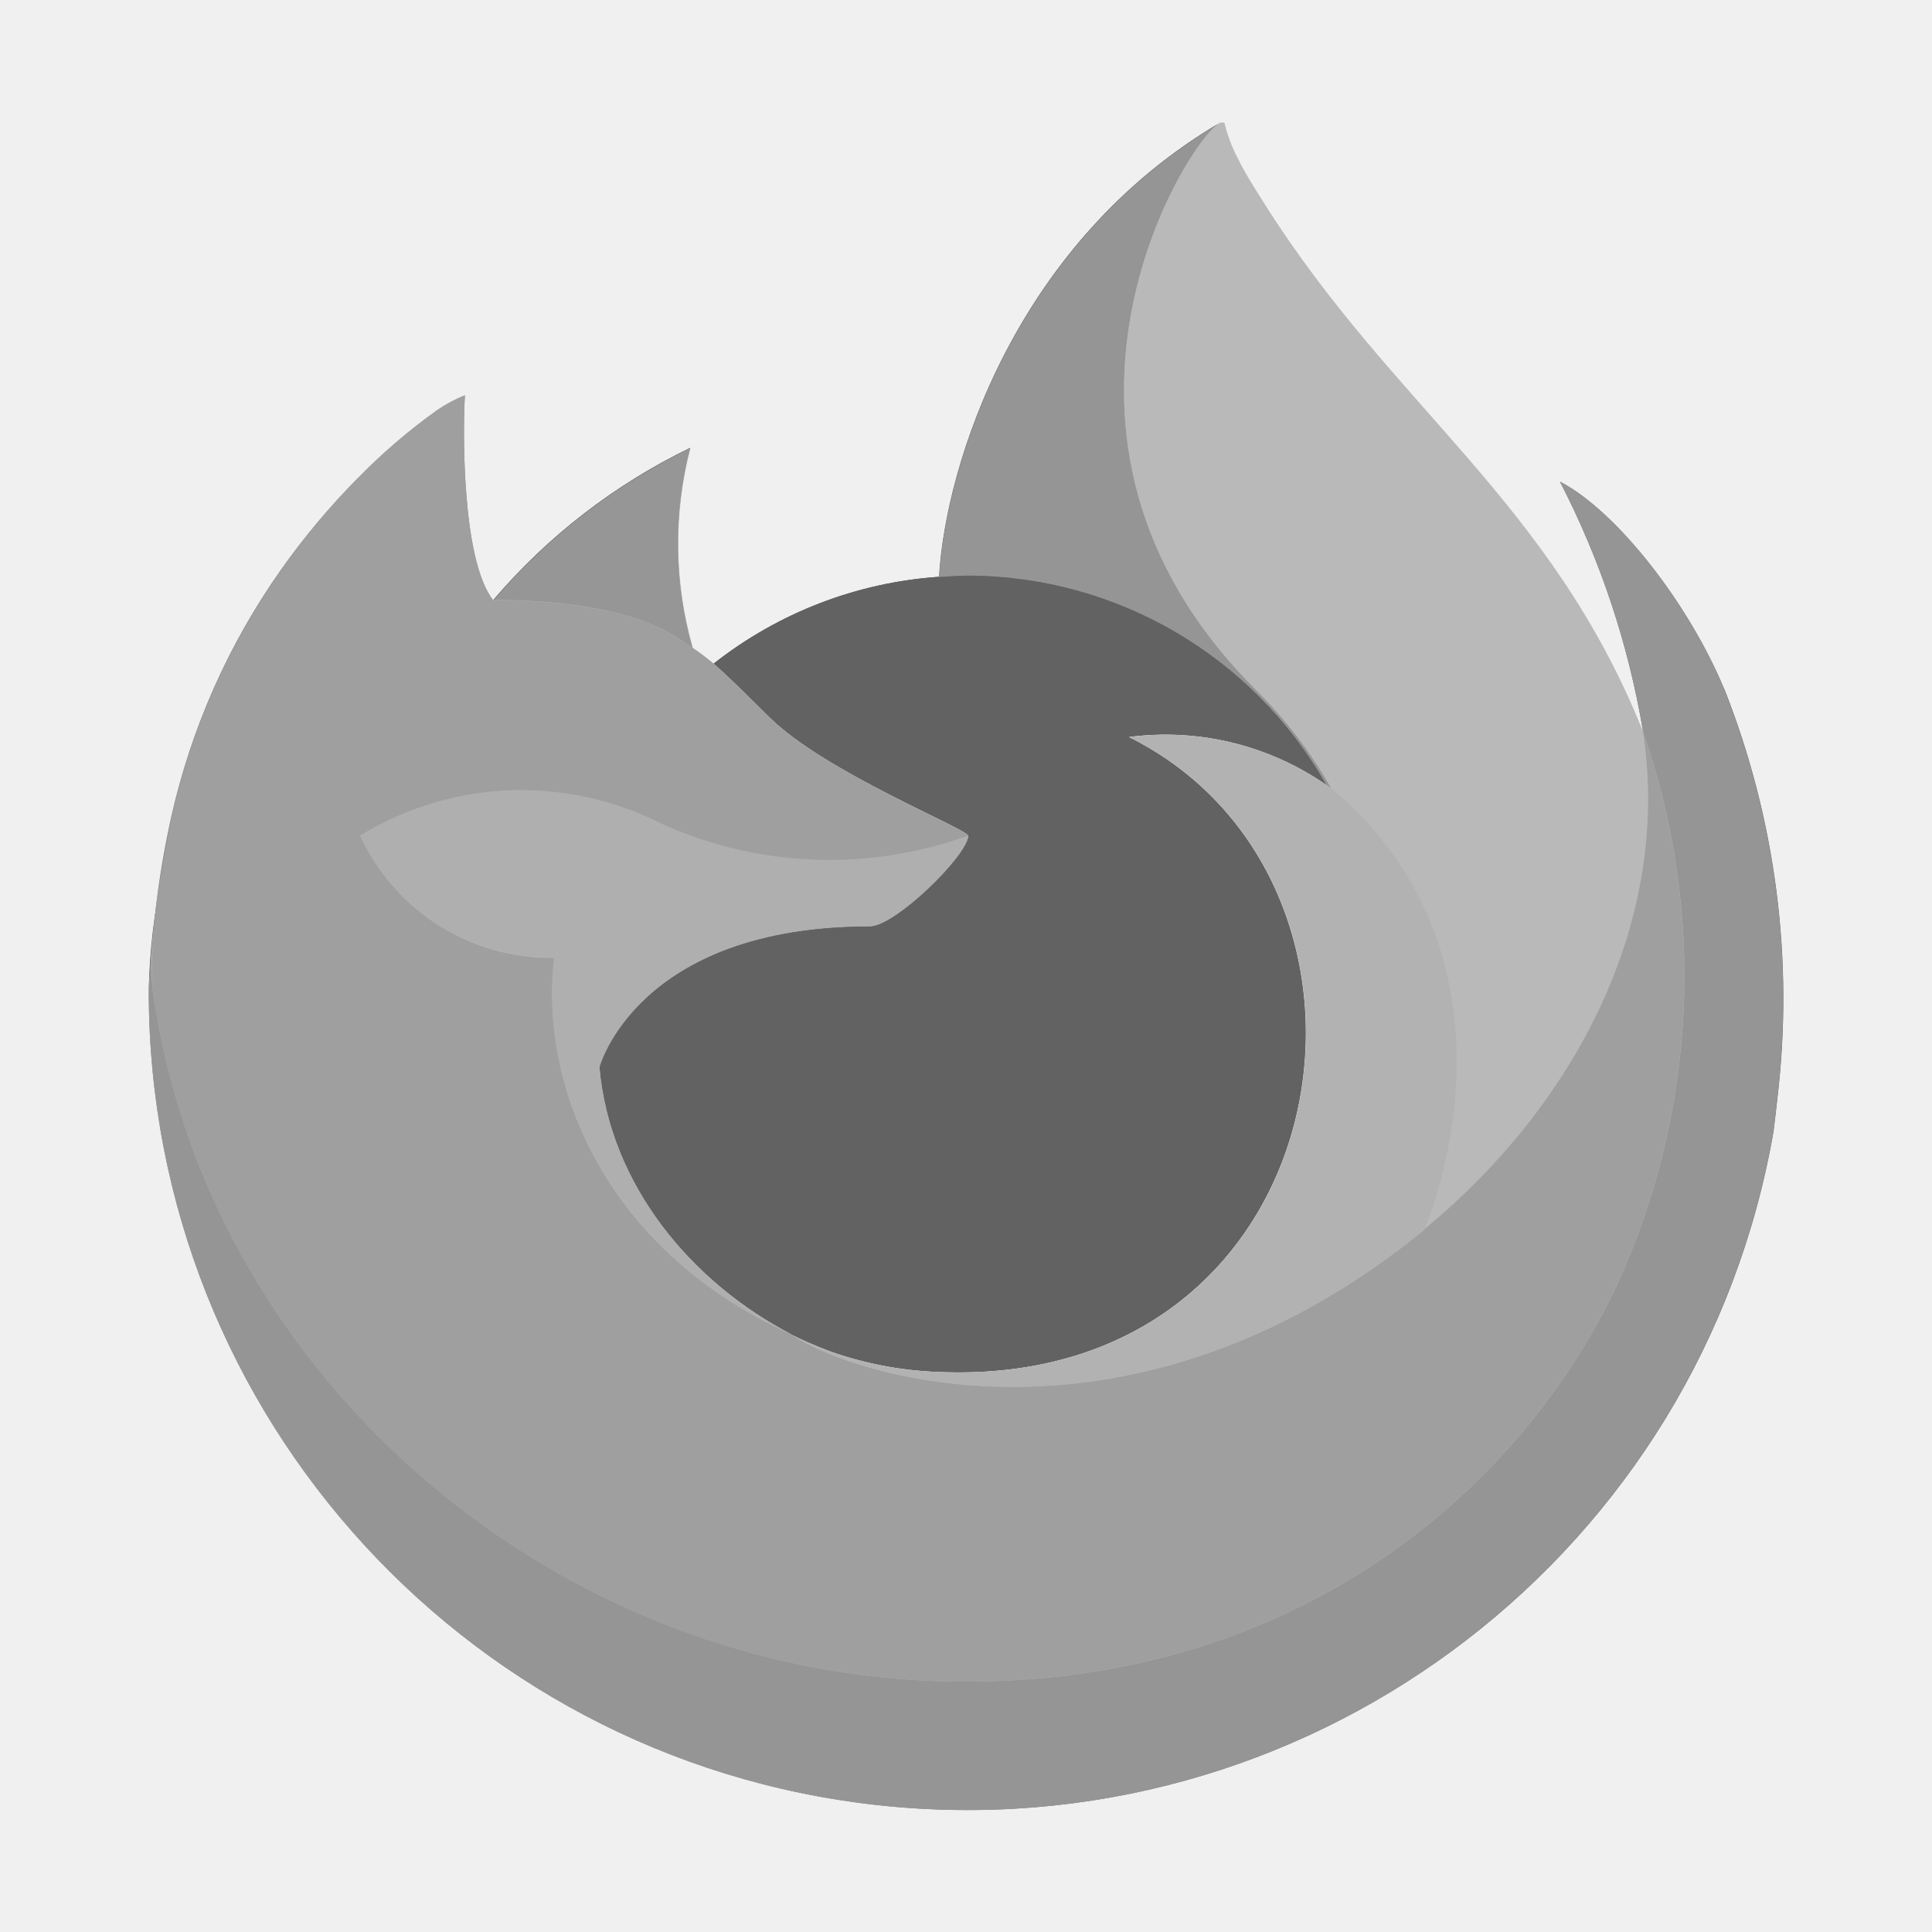
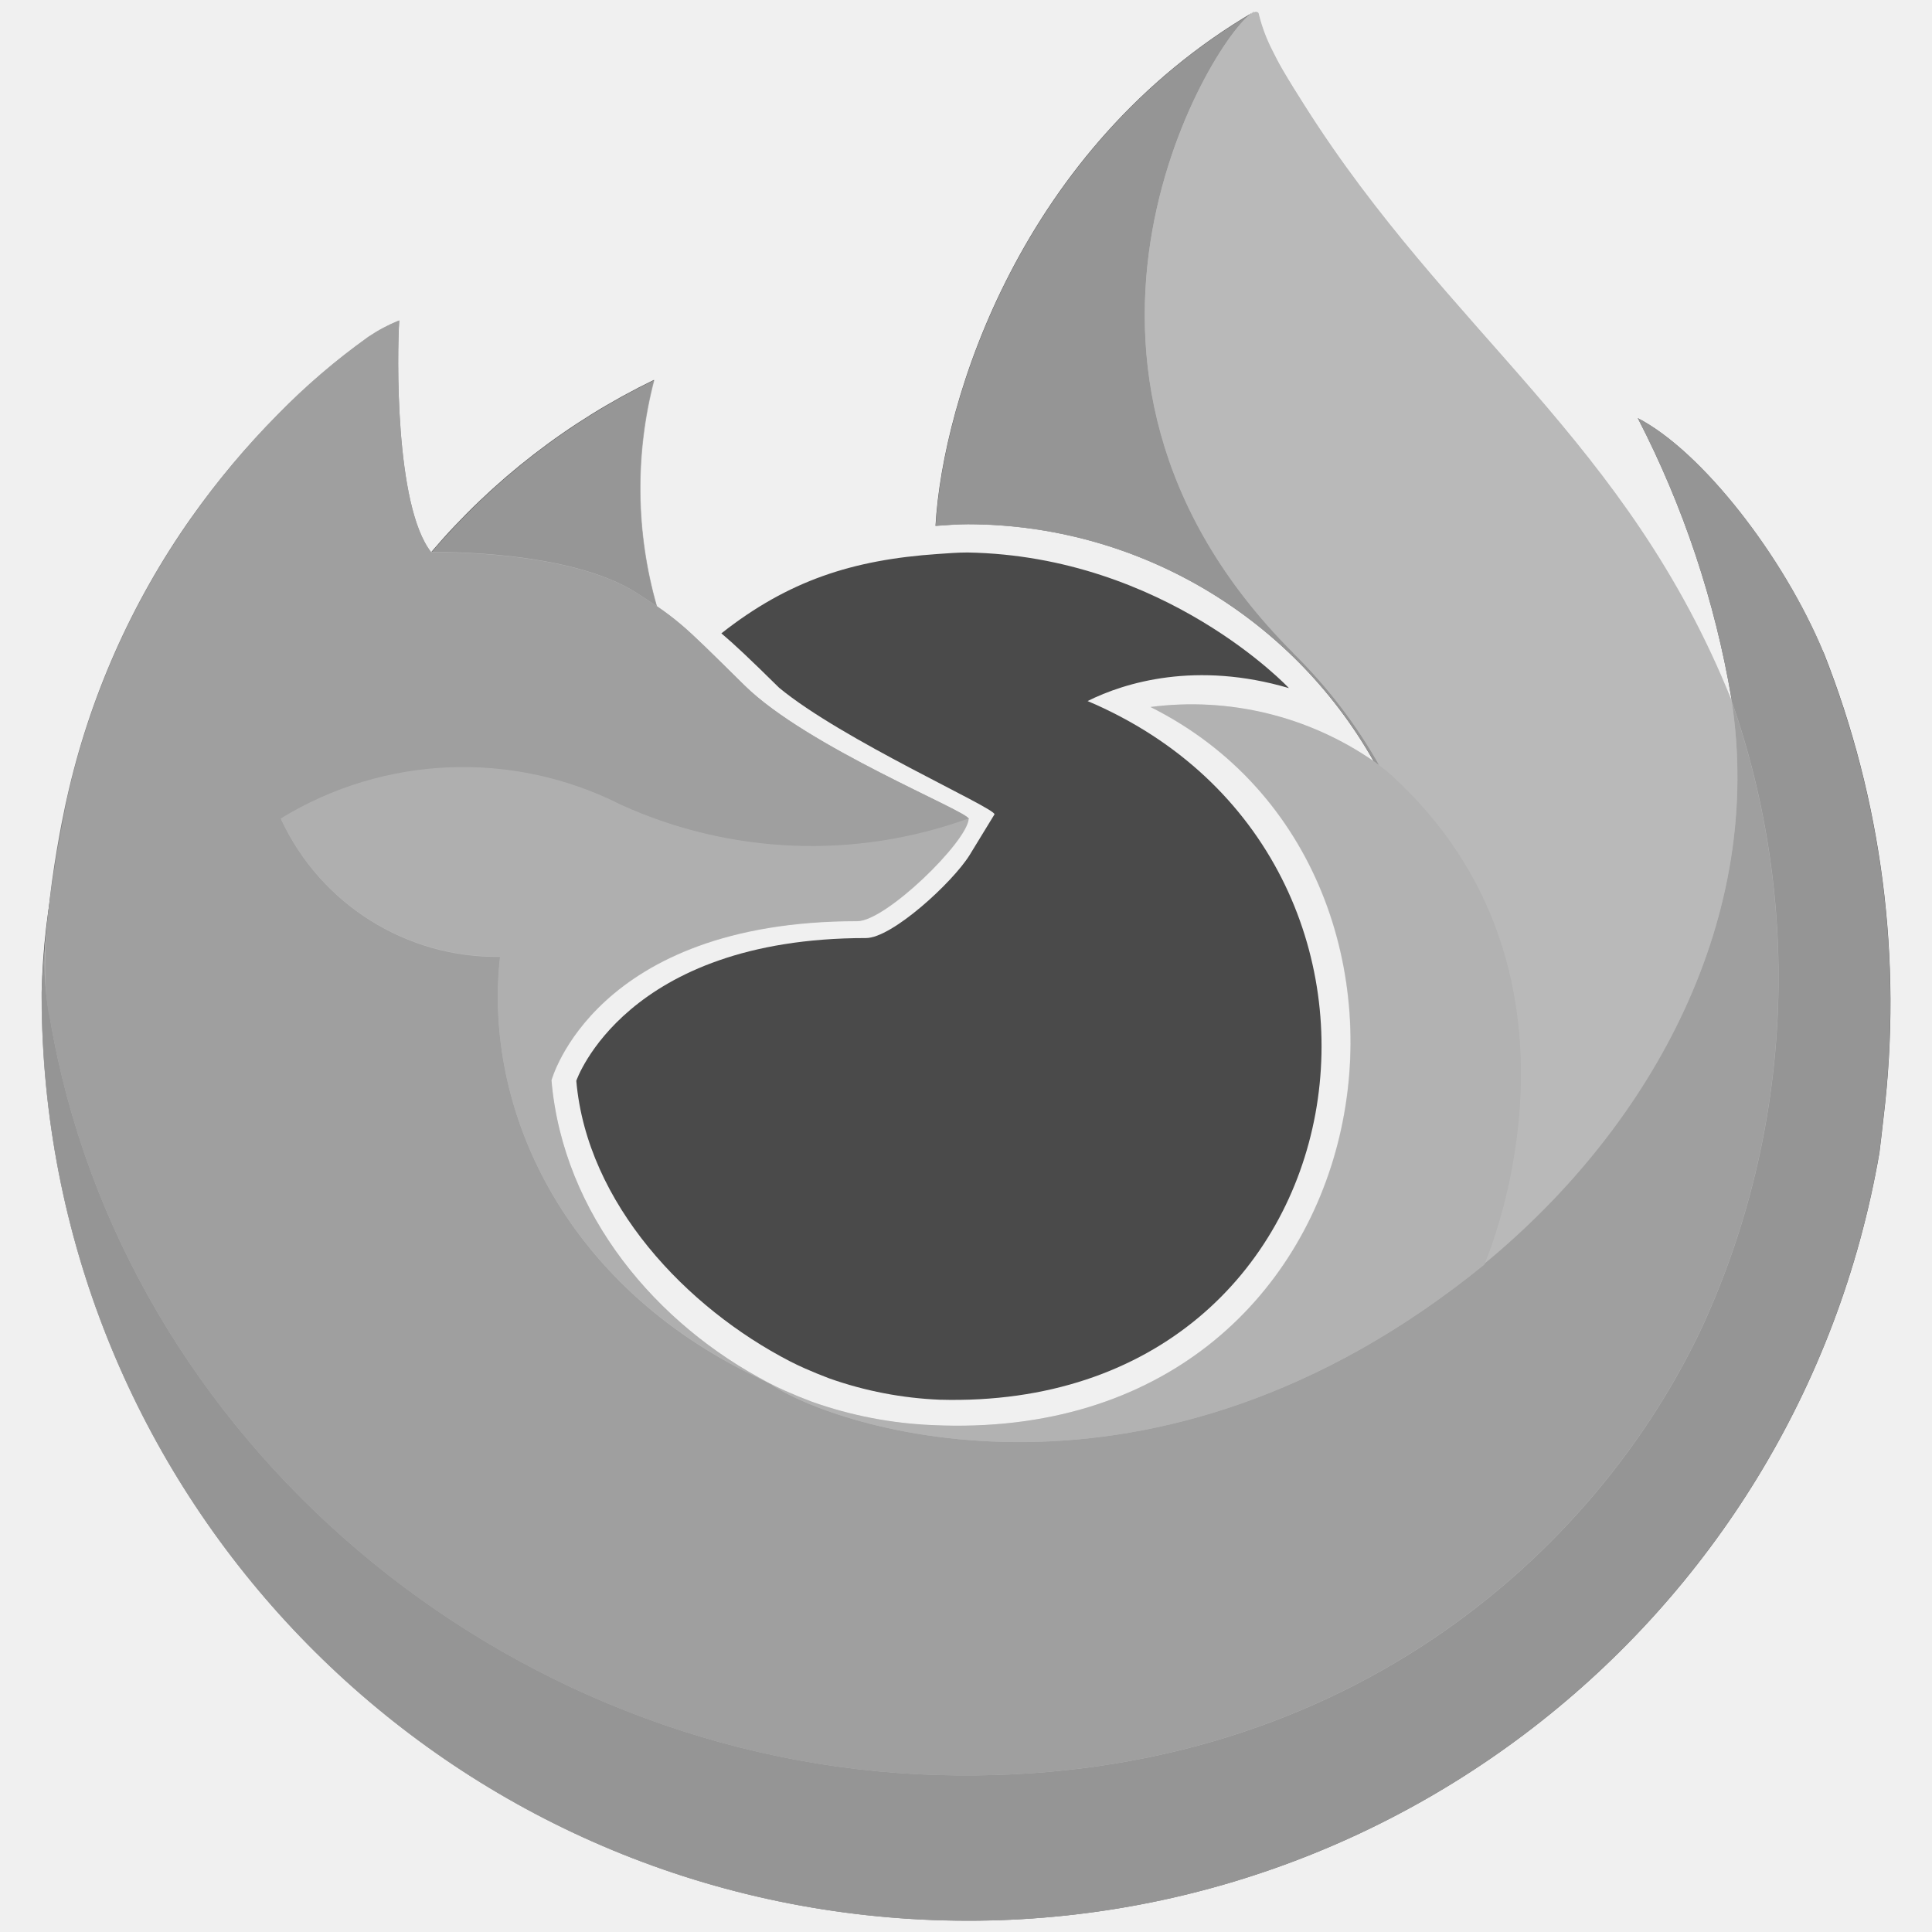
<svg xmlns="http://www.w3.org/2000/svg" xmlns:xlink="http://www.w3.org/1999/xlink" width="180pt" height="180pt" version="1.0" viewBox="0 0 180 180" id="svg1077">
  <defs id="defs1081">
    <linearGradient id="a" x1="6.7" x2="93.29" y1="31.25" y2="31.25" gradientUnits="userSpaceOnUse" gradientTransform="matrix(0.75,0,0,0.75,51.16354,59.40639)" xlink:href="#c">
      <stop offset="0" stop-color="#d93025" id="stop3510" />
      <stop offset="1" stop-color="#ea4335" id="stop3512" />
    </linearGradient>
    <linearGradient id="b" x1="55.41" x2="12.11" y1="96.87" y2="21.87" gradientUnits="userSpaceOnUse" gradientTransform="matrix(0.75,0,0,0.75,51.16354,59.40639)">
      <stop offset="0" stop-color="#1e8e3e" id="stop3500" />
      <stop offset="1" stop-color="#34a853" id="stop3502" />
    </linearGradient>
    <linearGradient id="c" x1="42.7" x2="86" y1="100" y2="25.13" gradientUnits="userSpaceOnUse" gradientTransform="matrix(0.75,0,0,0.75,51.16354,59.40639)">
      <stop offset="0" stop-color="#fcc934" id="stop3505" />
      <stop offset="1" stop-color="#fbbc04" id="stop3507" />
    </linearGradient>
    <linearGradient id="a-5" x1="70.79" x2="6.447" y1="12.39" y2="74.47" gradientTransform="matrix(1.626737,0,0,1.626737,49.13273,39.31613)" gradientUnits="userSpaceOnUse">
      <stop stop-color="#fff44f" offset=".048" id="stop40835" />
      <stop stop-color="#ffe847" offset=".111" id="stop40837" />
      <stop stop-color="#ffc830" offset=".225" id="stop40839" />
      <stop stop-color="#ff980e" offset=".368" id="stop40841" />
      <stop stop-color="#ff8b16" offset=".401" id="stop40843" />
      <stop stop-color="#ff672a" offset=".462" id="stop40845" />
      <stop stop-color="#ff3647" offset=".534" id="stop40847" />
      <stop stop-color="#e31587" offset=".705" id="stop40849" />
    </linearGradient>
    <radialGradient id="b-5" cx="-7907" cy="-8515" r="80.8" gradientTransform="matrix(1.626737,0,0,1.626737,13022.845,13905.625)" gradientUnits="userSpaceOnUse">
      <stop stop-color="#ffbd4f" offset=".129" id="stop40852" />
      <stop stop-color="#ffac31" offset=".186" id="stop40854" />
      <stop stop-color="#ff9d17" offset=".247" id="stop40856" />
      <stop stop-color="#ff980e" offset=".283" id="stop40858" />
      <stop stop-color="#ff563b" offset=".403" id="stop40860" />
      <stop stop-color="#ff3750" offset=".467" id="stop40862" />
      <stop stop-color="#f5156c" offset=".71" id="stop40864" />
      <stop stop-color="#eb0878" offset=".782" id="stop40866" />
      <stop stop-color="#e50080" offset=".86" id="stop40868" />
    </radialGradient>
    <radialGradient id="c-5" cx="-7937" cy="-8482" r="80.8" gradientTransform="matrix(1.626737,0,0,1.626737,13022.845,13905.625)" gradientUnits="userSpaceOnUse">
      <stop stop-color="#960e18" offset=".3" id="stop40871" />
      <stop stop-color="#b11927" stop-opacity=".74" offset=".351" id="stop40873" />
      <stop stop-color="#db293d" stop-opacity=".343" offset=".435" id="stop40875" />
      <stop stop-color="#f5334b" stop-opacity=".094" offset=".497" id="stop40877" />
      <stop stop-color="#ff3750" stop-opacity="0" offset=".53" id="stop40879" />
    </radialGradient>
    <radialGradient id="d" cx="-7927" cy="-8533" r="58.53" gradientTransform="matrix(1.626737,0,0,1.626737,13022.845,13905.625)" gradientUnits="userSpaceOnUse">
      <stop stop-color="#fff44f" offset=".132" id="stop40882" />
      <stop stop-color="#ffdc3e" offset=".252" id="stop40884" />
      <stop stop-color="#ff9d12" offset=".506" id="stop40886" />
      <stop stop-color="#ff980e" offset=".526" id="stop40888" />
    </radialGradient>
    <radialGradient id="e" cx="-7946" cy="-8461" r="38.47" gradientTransform="matrix(1.626737,0,0,1.626737,13022.845,13905.625)" gradientUnits="userSpaceOnUse">
      <stop stop-color="#3a8ee6" offset=".353" id="stop40891" />
      <stop stop-color="#5c79f0" offset=".472" id="stop40893" />
      <stop stop-color="#9059ff" offset=".669" id="stop40895" />
      <stop stop-color="#c139e6" offset="1" id="stop40897" />
    </radialGradient>
    <radialGradient id="f" cx="-7936" cy="-8492" r="20.4" gradientTransform="matrix(1.581188,-0.3822831,0.4473526,1.851226,16465.019,12783.177)" gradientUnits="userSpaceOnUse">
      <stop stop-color="#9059ff" stop-opacity="0" offset=".206" id="stop40900" />
      <stop stop-color="#8c4ff3" stop-opacity=".064" offset=".278" id="stop40902" />
      <stop stop-color="#7716a8" stop-opacity=".45" offset=".747" id="stop40904" />
      <stop stop-color="#6e008b" stop-opacity=".6" offset=".975" id="stop40906" />
    </radialGradient>
    <radialGradient id="g" cx="-7938" cy="-8518" r="27.68" gradientTransform="matrix(1.626737,0,0,1.626737,13022.845,13905.625)" gradientUnits="userSpaceOnUse">
      <stop stop-color="#ffe226" offset="0" id="stop40909" />
      <stop stop-color="#ffdb27" offset=".121" id="stop40911" />
      <stop stop-color="#ffc82a" offset=".295" id="stop40913" />
      <stop stop-color="#ffa930" offset=".502" id="stop40915" />
      <stop stop-color="#ff7e37" offset=".732" id="stop40917" />
      <stop stop-color="#ff7139" offset=".792" id="stop40919" />
    </radialGradient>
    <radialGradient id="h" cx="-7916" cy="-8536" r="118.1" gradientTransform="matrix(1.626737,0,0,1.626737,13022.845,13905.625)" gradientUnits="userSpaceOnUse">
      <stop stop-color="#fff44f" offset=".113" id="stop40922" />
      <stop stop-color="#ff980e" offset=".456" id="stop40924" />
      <stop stop-color="#ff5634" offset=".622" id="stop40926" />
      <stop stop-color="#ff3647" offset=".716" id="stop40928" />
      <stop stop-color="#e31587" offset=".904" id="stop40930" />
    </radialGradient>
    <radialGradient id="i" cx="-7927" cy="-8523" r="86.5" gradientTransform="matrix(0.1708073,1.618603,-1.062259,0.1122448,-7570.013,13817.782)" gradientUnits="userSpaceOnUse">
      <stop stop-color="#fff44f" offset="0" id="stop40933" />
      <stop stop-color="#ffe847" offset=".06" id="stop40935" />
      <stop stop-color="#ffc830" offset=".168" id="stop40937" />
      <stop stop-color="#ff980e" offset=".304" id="stop40939" />
      <stop stop-color="#ff8b16" offset=".356" id="stop40941" />
      <stop stop-color="#ff672a" offset=".455" id="stop40943" />
      <stop stop-color="#ff3647" offset=".57" id="stop40945" />
      <stop stop-color="#e31587" offset=".737" id="stop40947" />
    </radialGradient>
    <radialGradient id="j" cx="-7938" cy="-8508" r="73.72" gradientTransform="matrix(1.626737,0,0,1.626737,13022.845,13905.625)" gradientUnits="userSpaceOnUse">
      <stop stop-color="#fff44f" offset=".137" id="stop40950" />
      <stop stop-color="#ff980e" offset=".48" id="stop40952" />
      <stop stop-color="#ff5634" offset=".592" id="stop40954" />
      <stop stop-color="#ff3647" offset=".655" id="stop40956" />
      <stop stop-color="#e31587" offset=".904" id="stop40958" />
    </radialGradient>
    <radialGradient id="k" cx="-7919" cy="-8504" r="80.69" gradientTransform="matrix(1.626737,0,0,1.626737,13022.845,13905.625)" gradientUnits="userSpaceOnUse">
      <stop stop-color="#fff44f" offset=".094" id="stop40961" />
      <stop stop-color="#ffe141" offset=".231" id="stop40963" />
      <stop stop-color="#ffaf1e" offset=".509" id="stop40965" />
      <stop stop-color="#ff980e" offset=".626" id="stop40967" />
    </radialGradient>
    <linearGradient id="l" x1="70.01" x2="15.27" y1="12.06" y2="66.81" gradientTransform="matrix(1.626737,0,0,1.626737,49.13273,39.31613)" gradientUnits="userSpaceOnUse">
      <stop stop-color="#fff44f" stop-opacity=".8" offset=".167" id="stop40970" />
      <stop stop-color="#fff44f" stop-opacity=".634" offset=".266" id="stop40972" />
      <stop stop-color="#fff44f" stop-opacity=".217" offset=".489" id="stop40974" />
      <stop stop-color="#fff44f" stop-opacity="0" offset=".6" id="stop40976" />
    </linearGradient>
  </defs>
  <g id="g3776" transform="matrix(1.593889,0,0,1.593889,-51.31386,-64.45933)" style="mix-blend-mode:normal" />
  <g id="g42014" transform="translate(-24.22656,-14.32987)">
-     <path d="M 172.635,82.968 C 169.895,76.377 164.338,69.26 159.987,67.01 a 65.509,65.509 0 0 1 6.385,19.13 l 0.011,0.106 C 159.254,68.482 147.171,61.308 137.296,45.708 c -0.499,-0.789 -0.999,-1.58 -1.485,-2.414 -0.278,-0.477 -0.501,-0.906 -0.695,-1.301 a 11.473,11.473 0 0 1 -0.94,-2.497 0.163,0.163 0 0 0 -0.143,-0.163 0.224,0.224 0 0 0 -0.119,0 c -0.009,0 -0.022,0.015 -0.031,0.018 -0.011,0.003 -0.031,0.018 -0.046,0.024 l 0.024,-0.042 c -15.836,9.272 -21.213,26.434 -21.701,35.024 A 31.542,31.542 0 0 0 94.804,81.044 18.854,18.854 0 0 0 93.178,79.811 29.232,29.232 0 0 1 93,64.401 46.687,46.687 0 0 0 77.825,76.129 h -0.029 C 75.297,72.962 75.472,62.519 75.615,60.337 a 11.27,11.27 0 0 0 -2.105,1.118 45.907,45.907 0 0 0 -6.162,5.279 55.049,55.049 0 0 0 -5.894,7.071 v 0.01 -0.011 a 53.243,53.243 0 0 0 -8.459,19.098 l -0.085,0.416 c -0.119,0.555 -0.547,3.333 -0.62,3.937 0,0.047 -0.01,0.091 -0.015,0.138 a 60.092,60.092 0 0 0 -1.023,8.692 v 0.325 a 63.052,63.052 0 0 0 125.177,10.662 c 0.106,-0.813 0.192,-1.619 0.286,-2.44 A 64.842,64.842 0 0 0 172.628,82.958 Z M 99.968,132.323 c 0.294,0.141 0.571,0.294 0.874,0.429 l 0.044,0.028 q -0.459,-0.22 -0.917,-0.457 z M 114.41,94.29 m 51.974,-8.026 v -0.06 l 0.011,0.067 z" style="display:none;fill:#a7a7a7;stroke-width:1.627;fill-opacity:0.8" id="path40981" />
-     <path d="M 172.635,82.968 C 169.895,76.377 164.338,69.26 159.987,67.01 a 65.509,65.509 0 0 1 6.385,19.13 v 0.06 l 0.011,0.067 a 57.098,57.098 0 0 1 -1.962,42.555 c -7.226,15.504 -24.71,31.396 -52.088,30.615 -29.574,-0.838 -55.634,-22.791 -60.498,-51.535 -0.887,-4.534 0,-6.832 0.446,-10.517 a 46.98,46.98 0 0 0 -1.013,8.7 v 0.325 A 63.052,63.052 0 0 0 176.444,117.073 c 0.106,-0.813 0.192,-1.619 0.286,-2.44 a 64.842,64.842 0 0 0 -4.09,-31.673 z" style="display:none;fill:#a7a7a7;stroke-width:1.627;fill-opacity:0.8" id="path40983" />
-     <path d="M 184.856,78.498 C 181.543,70.528 174.823,61.921 169.561,59.201 a 79.216,79.216 0 0 1 7.721,23.133 v 0.073 l 0.013,0.081 a 69.046,69.046 0 0 1 -2.372,51.46 c -8.738,18.749 -29.88,37.965 -62.987,37.021 -35.762,-1.013 -67.275,-27.559 -73.157,-62.318 -1.072,-5.482 0,-8.262 0.539,-12.717 a 56.81,56.81 0 0 0 -1.226,10.52 v 0.393 A 76.245,76.245 0 0 0 189.462,119.739 c 0.128,-0.984 0.232,-1.957 0.346,-2.951 A 78.409,78.409 0 0 0 184.863,78.489 Z" style="display:inline;fill:#4a4a4a;fill-opacity:1;stroke-width:1.967" id="path40985" />
-     <path d="m 147.795,87.449 c 0.165,0.116 0.319,0.232 0.474,0.348 a 41.506,41.506 0 0 0 -7.082,-9.236 C 117.484,54.858 134.977,27.18 137.926,25.764 l 0.03,-0.043 c -19.15,11.213 -25.651,31.966 -26.241,42.352 0.889,-0.061 1.77,-0.136 2.679,-0.136 a 38.477,38.477 0 0 1 33.402,19.508 z" style="fill:#4a4a4a;fill-opacity:1;stroke-width:1.967" id="path40987" />
-     <path d="m 114.433,92.19 c -0.126,1.896 -6.826,8.437 -9.169,8.437 -21.678,0 -25.199,13.115 -25.199,13.115 0.96,11.043 8.655,20.143 17.958,24.943 0.425,0.22 0.856,0.419 1.286,0.614 q 1.119,0.496 2.239,0.917 a 33.913,33.913 0 0 0 9.92,1.914 c 38.005,1.782 45.362,-45.44 17.938,-59.151 a 26.32,26.32 0 0 1 18.383,4.463 38.477,38.477 0 0 0 -33.402,-19.508 c -0.905,0 -1.79,0.075 -2.679,0.136 a 38.142,38.142 0 0 0 -20.989,8.087 c 1.163,0.984 2.475,2.298 5.238,5.022 5.174,5.097 18.442,10.377 18.471,10.996 z" style="fill:#4a4a4a;fill-opacity:1;stroke-width:1.967" id="path40989" />
-     <path d="m 114.433,92.19 c -0.126,1.896 -6.826,8.437 -9.169,8.437 -21.678,0 -25.199,13.115 -25.199,13.115 0.96,11.043 8.655,20.143 17.958,24.943 0.425,0.22 0.856,0.419 1.286,0.614 q 1.119,0.496 2.239,0.917 a 33.913,33.913 0 0 0 9.92,1.914 c 38.005,1.782 45.362,-45.44 17.938,-59.151 a 26.32,26.32 0 0 1 18.383,4.463 38.477,38.477 0 0 0 -33.402,-19.508 c -0.905,0 -1.79,0.075 -2.679,0.136 a 38.142,38.142 0 0 0 -20.989,8.087 c 1.163,0.984 2.475,2.298 5.238,5.022 5.174,5.097 18.442,10.377 18.471,10.996 z" style="fill:#626262;fill-opacity:1;stroke-width:1.967" id="path40991" />
-     <path d="m 87.169,73.64 c 0.618,0.393 1.127,0.736 1.574,1.045 A 35.349,35.349 0 0 1 88.528,56.05 56.456,56.456 0 0 0 70.177,70.233 c 0.372,-0.01 11.431,-0.209 16.992,3.407 z" style="fill:#4f4f4f;fill-opacity:1;stroke-width:1.967" id="path40993" />
-     <path d="m 38.766,108.654 c 5.884,34.759 37.395,61.315 73.157,62.318 33.107,0.936 54.253,-18.282 62.987,-37.021 a 69.046,69.046 0 0 0 2.372,-51.46 v -0.073 c 0,-0.057 -0.013,-0.09 0,-0.073 l 0.013,0.128 c 2.705,17.659 -6.277,34.759 -20.32,46.345 l -0.043,0.098 c -27.363,22.287 -53.545,13.443 -58.836,9.836 q -0.555,-0.266 -1.109,-0.553 C 81.034,130.576 74.443,116.051 75.859,103.579 A 19.579,19.579 0 0 1 57.799,92.219 28.759,28.759 0 0 1 85.83,91.094 37.965,37.965 0 0 0 114.452,92.219 C 114.422,91.599 101.154,86.318 95.981,81.223 93.217,78.498 91.905,77.186 90.742,76.201 a 22.799,22.799 0 0 0 -1.967,-1.491 c -0.452,-0.309 -0.962,-0.643 -1.574,-1.045 -5.561,-3.616 -16.62,-3.417 -16.986,-3.407 h -0.035 C 67.158,66.428 67.371,53.799 67.544,51.161 a 13.628,13.628 0 0 0 -2.545,1.351 55.512,55.512 0 0 0 -7.451,6.383 66.567,66.567 0 0 0 -7.156,8.531 v 0.012 -0.014 A 64.384,64.384 0 0 0 40.162,90.52 C 40.124,90.675 37.416,102.517 38.751,108.658 Z" style="fill:#7c7c7c;fill-opacity:1;stroke-width:1.967" id="path40995" />
-     <path d="m 141.186,78.557 a 41.506,41.506 0 0 1 7.082,9.245 c 0.419,0.317 0.81,0.631 1.143,0.936 17.285,15.934 8.228,38.457 7.554,40.05 14.041,-11.569 23.015,-28.681 20.32,-46.345 -8.624,-21.501 -23.251,-30.176 -35.172,-49.04 -0.604,-0.954 -1.208,-1.91 -1.796,-2.919 -0.336,-0.576 -0.606,-1.096 -0.84,-1.574 a 13.874,13.874 0 0 1 -1.137,-3.02 0.197,0.197 0 0 0 -0.173,-0.197 0.271,0.271 0 0 0 -0.143,0 c -0.011,0 -0.026,0.018 -0.037,0.022 -0.011,0.004 -0.037,0.022 -0.055,0.03 -2.949,1.399 -20.438,29.094 3.265,52.778 z" style="fill:#ffffff;fill-opacity:1;stroke-width:1.967" id="path40997" />
-     <path d="m 149.408,88.747 c -0.332,-0.305 -0.724,-0.62 -1.143,-0.936 -0.155,-0.116 -0.309,-0.232 -0.474,-0.348 a 26.32,26.32 0 0 0 -18.383,-4.463 c 27.422,13.711 20.065,60.922 -17.938,59.151 a 33.913,33.913 0 0 1 -9.92,-1.914 q -1.119,-0.419 -2.239,-0.917 c -0.431,-0.197 -0.862,-0.393 -1.286,-0.614 l 0.053,0.033 c 5.299,3.618 31.474,12.456 58.836,-9.836 l 0.043,-0.098 c 0.683,-1.593 9.739,-24.117 -7.554,-40.05 z" style="fill:#dadada;fill-opacity:1;stroke-width:1.967" id="path40999" />
-     <path d="m 80.067,113.729 c 0,0 3.519,-13.115 25.199,-13.115 2.343,0 9.049,-6.541 9.169,-8.437 A 37.965,37.965 0 0 1 85.813,91.053 28.759,28.759 0 0 0 57.782,92.178 19.579,19.579 0 0 0 75.842,103.538 c -1.412,12.466 5.177,26.989 21.127,34.621 0.356,0.171 0.69,0.356 1.056,0.519 -9.31,-4.81 -16.998,-13.906 -17.958,-24.943 z" style="fill:#cdcdcd;fill-opacity:1;stroke-width:1.967" id="path41001" />
-     <path d="m 184.856,78.498 c -3.313,-7.971 -10.032,-16.577 -15.294,-19.297 3.752,7.266 6.357,15.07 7.721,23.133 l 0.013,0.128 C 168.675,60.981 154.064,52.306 142.123,33.442 c -0.604,-0.954 -1.208,-1.91 -1.796,-2.919 -0.336,-0.576 -0.606,-1.096 -0.84,-1.574 -0.495,-0.959 -0.877,-1.972 -1.137,-3.02 7.2e-4,-0.1 -0.074,-0.185 -0.173,-0.197 -0.047,-0.013 -0.097,-0.013 -0.144,0 -0.011,0 -0.026,0.018 -0.037,0.022 -0.013,0.004 -0.037,0.022 -0.055,0.03 l 0.029,-0.051 c -19.15,11.213 -25.651,31.966 -26.241,42.352 0.889,-0.061 1.77,-0.136 2.679,-0.136 13.831,0.027 26.583,7.475 33.402,19.508 -5.363,-3.714 -11.914,-5.305 -18.383,-4.463 27.422,13.711 20.065,60.922 -17.938,59.151 -3.384,-0.139 -6.728,-0.784 -9.92,-1.914 -0.746,-0.279 -1.492,-0.585 -2.239,-0.917 -0.431,-0.197 -0.862,-0.393 -1.286,-0.614 l 0.053,0.033 c -0.37,-0.177 -0.74,-0.361 -1.109,-0.553 0.356,0.171 0.69,0.356 1.056,0.519 -9.31,-4.812 -16.998,-13.908 -17.958,-24.943 0,0 3.519,-13.115 25.199,-13.115 2.343,0 9.049,-6.541 9.169,-8.437 C 114.424,91.586 101.156,86.304 95.982,81.209 93.219,78.485 91.907,77.172 90.744,76.187 90.116,75.655 89.459,75.157 88.777,74.696 87.04,68.615 86.966,62.18 88.562,56.061 81.53,59.468 75.281,64.298 70.211,70.244 h -0.035 C 67.154,66.414 67.367,53.785 67.54,51.148 c -0.894,0.359 -1.747,0.812 -2.545,1.351 -2.667,1.904 -5.161,4.04 -7.451,6.383 -2.61,2.646 -4.994,5.507 -7.127,8.551 v 0.012 -0.014 C 45.515,74.378 42.038,82.227 40.187,90.525 l -0.102,0.504 c -0.144,0.671 -0.787,4.078 -0.879,4.81 v 0 c -0.588,3.517 -0.964,7.066 -1.125,10.628 v 0.393 c 0.07,39.549 30.368,72.479 69.775,75.836 39.407,3.356 74.838,-23.976 81.595,-62.943 0.128,-0.984 0.232,-1.957 0.346,-2.951 1.57,-12.979 -0.13,-26.145 -4.945,-38.3 z m -7.564,3.917 0.013,0.081 z" style="fill:#a7a7a7;fill-opacity:0.8;stroke-width:1.967" id="path41003" />
+     <g id="g11890" transform="matrix(1.131087,0,0,1.131087,-14.97382,-13.6763)" style="display:inline">
+       <path d="M 184.856,78.498 C 181.543,70.528 174.823,61.921 169.561,59.201 a 79.216,79.216 0 0 1 7.721,23.133 v 0.073 l 0.013,0.081 a 69.046,69.046 0 0 1 -2.372,51.46 c -8.738,18.749 -29.88,37.965 -62.987,37.021 -35.762,-1.013 -67.275,-27.559 -73.157,-62.318 -1.072,-5.482 0,-8.262 0.539,-12.717 a 56.81,56.81 0 0 0 -1.226,10.52 v 0.393 A 76.245,76.245 0 0 0 189.462,119.739 c 0.128,-0.984 0.232,-1.957 0.346,-2.951 A 78.409,78.409 0 0 0 184.863,78.489 Z" style="display:inline;fill:#4a4a4a;fill-opacity:1;stroke-width:1.967" id="path40985" />
+       <path d="m 147.795,87.449 c 0.165,0.116 0.319,0.232 0.474,0.348 a 41.506,41.506 0 0 0 -7.082,-9.236 C 117.484,54.858 134.977,27.18 137.926,25.764 l 0.03,-0.043 c -19.15,11.213 -25.651,31.966 -26.241,42.352 0.889,-0.061 1.77,-0.136 2.679,-0.136 a 38.477,38.477 0 0 1 33.402,19.508 z" style="display:inline;fill:#4a4a4a;fill-opacity:1;stroke-width:1.967" id="path40987" />
+       <path d="m 114.519,95.2 c -1.404,2.253 -6.383,6.828 -8.53,6.828 -19.862,0 -23.862,11.759 -23.862,11.759 0.88,10.119 9.091,18.714 17.614,23.112 0.389,0.202 0.784,0.384 1.179,0.562 0.684,0.303 1.367,0.583 2.051,0.84 2.925,1.035 5.989,1.626 9.089,1.754 35.853,0.988 42.617,-44.636 12.182,-57.549 3.091,-1.545 8.965,-3.31 16.585,-1.066 0,0 -10.198,-10.889 -26.48,-11.171 -0.829,0 -1.64,0.069 -2.455,0.124 -7.01,0.481 -12.295,2.19 -17.815,6.537 1.065,0.901 2.223,1.984 4.756,4.48 5.196,4.305 17.716,9.857 17.743,10.424 z" style="display:inline;fill:#4a4a4a;fill-opacity:1;stroke-width:1.802" id="path40989" />
+       <path d="m 87.169,73.64 c 0.618,0.393 1.127,0.736 1.574,1.045 A 35.349,35.349 0 0 1 88.528,56.05 56.456,56.456 0 0 0 70.177,70.233 c 0.372,-0.01 11.431,-0.209 16.992,3.407 z" style="display:inline;fill:#4f4f4f;fill-opacity:1;stroke-width:1.967" id="path40993" />
+       <path d="m 38.766,108.654 c 5.884,34.759 37.395,61.315 73.157,62.318 33.107,0.936 54.253,-18.282 62.987,-37.021 a 69.046,69.046 0 0 0 2.372,-51.46 v -0.073 c 0,-0.057 -0.013,-0.09 0,-0.073 l 0.013,0.128 c 2.705,17.659 -6.277,34.759 -20.32,46.345 l -0.043,0.098 c -27.363,22.287 -53.545,13.443 -58.836,9.836 q -0.555,-0.266 -1.109,-0.553 C 81.034,130.576 74.443,116.051 75.859,103.579 A 19.579,19.579 0 0 1 57.799,92.219 28.759,28.759 0 0 1 85.83,91.094 37.965,37.965 0 0 0 114.452,92.219 C 114.422,91.599 101.154,86.318 95.981,81.223 93.217,78.498 91.905,77.186 90.742,76.201 a 22.799,22.799 0 0 0 -1.967,-1.491 c -0.452,-0.309 -0.962,-0.643 -1.574,-1.045 -5.561,-3.616 -16.62,-3.417 -16.986,-3.407 h -0.035 C 67.158,66.428 67.371,53.799 67.544,51.161 a 13.628,13.628 0 0 0 -2.545,1.351 55.512,55.512 0 0 0 -7.451,6.383 66.567,66.567 0 0 0 -7.156,8.531 v 0.012 -0.014 A 64.384,64.384 0 0 0 40.162,90.52 C 40.124,90.675 37.416,102.517 38.751,108.658 Z" style="display:inline;fill:#7c7c7c;fill-opacity:1;stroke-width:1.967" id="path40995" />
+       <path d="m 141.186,78.557 a 41.506,41.506 0 0 1 7.082,9.245 c 0.419,0.317 0.81,0.631 1.143,0.936 17.285,15.934 8.228,38.457 7.554,40.05 14.041,-11.569 23.015,-28.681 20.32,-46.345 -8.624,-21.501 -23.251,-30.176 -35.172,-49.04 -0.604,-0.954 -1.208,-1.91 -1.796,-2.919 -0.336,-0.576 -0.606,-1.096 -0.84,-1.574 a 13.874,13.874 0 0 1 -1.137,-3.02 0.197,0.197 0 0 0 -0.173,-0.197 0.271,0.271 0 0 0 -0.143,0 c -0.011,0 -0.026,0.018 -0.037,0.022 -0.011,0.004 -0.037,0.022 -0.055,0.03 -2.949,1.399 -20.438,29.094 3.265,52.778 z" style="display:inline;fill:#ffffff;fill-opacity:1;stroke-width:1.967" id="path40997" />
+       <path d="m 149.408,88.747 c -0.332,-0.305 -0.724,-0.62 -1.143,-0.936 -0.155,-0.116 -0.309,-0.232 -0.474,-0.348 a 26.32,26.32 0 0 0 -18.383,-4.463 c 27.422,13.711 20.065,60.922 -17.938,59.151 a 33.913,33.913 0 0 1 -9.92,-1.914 q -1.119,-0.419 -2.239,-0.917 c -0.431,-0.197 -0.862,-0.393 -1.286,-0.614 l 0.053,0.033 c 5.299,3.618 31.474,12.456 58.836,-9.836 l 0.043,-0.098 c 0.683,-1.593 9.739,-24.117 -7.554,-40.05 z" style="display:inline;fill:#dadada;fill-opacity:1;stroke-width:1.967" id="path40999" />
+       <path d="m 80.067,113.729 c 0,0 3.519,-13.115 25.199,-13.115 2.343,0 9.049,-6.541 9.169,-8.437 A 37.965,37.965 0 0 1 85.813,91.053 28.759,28.759 0 0 0 57.782,92.178 19.579,19.579 0 0 0 75.842,103.538 c -1.412,12.466 5.177,26.989 21.127,34.621 0.356,0.171 0.69,0.356 1.056,0.519 -9.31,-4.81 -16.998,-13.906 -17.958,-24.943 z" style="display:inline;fill:#cdcdcd;fill-opacity:1;stroke-width:1.967" id="path41001" />
+       <path d="m 184.856,78.498 c -3.313,-7.971 -10.032,-16.577 -15.294,-19.297 3.752,7.266 6.357,15.07 7.721,23.133 l 0.013,0.128 C 168.675,60.981 154.064,52.306 142.123,33.442 c -0.604,-0.954 -1.208,-1.91 -1.796,-2.919 -0.336,-0.576 -0.606,-1.096 -0.84,-1.574 -0.495,-0.959 -0.877,-1.972 -1.137,-3.02 7.2e-4,-0.1 -0.074,-0.185 -0.173,-0.197 -0.047,-0.013 -0.097,-0.013 -0.144,0 -0.011,0 -0.026,0.018 -0.037,0.022 -0.013,0.004 -0.037,0.022 -0.055,0.03 l 0.029,-0.051 c -19.15,11.213 -25.651,31.966 -26.241,42.352 0.889,-0.061 1.77,-0.136 2.679,-0.136 13.831,0.027 26.583,7.475 33.402,19.508 -5.363,-3.714 -11.914,-5.305 -18.383,-4.463 27.422,13.711 20.065,60.922 -17.938,59.151 -3.384,-0.139 -6.728,-0.784 -9.92,-1.914 -0.746,-0.279 -1.492,-0.585 -2.239,-0.917 -0.431,-0.197 -0.862,-0.393 -1.286,-0.614 l 0.053,0.033 c -0.37,-0.177 -0.74,-0.361 -1.109,-0.553 0.356,0.171 0.69,0.356 1.056,0.519 -9.31,-4.812 -16.998,-13.908 -17.958,-24.943 0,0 3.519,-13.115 25.199,-13.115 2.343,0 9.049,-6.541 9.169,-8.437 C 114.424,91.586 101.156,86.304 95.982,81.209 93.219,78.485 91.907,77.172 90.744,76.187 90.116,75.655 89.459,75.157 88.777,74.696 87.04,68.615 86.966,62.18 88.562,56.061 81.53,59.468 75.281,64.298 70.211,70.244 h -0.035 C 67.154,66.414 67.367,53.785 67.54,51.148 c -0.894,0.359 -1.747,0.812 -2.545,1.351 -2.667,1.904 -5.161,4.04 -7.451,6.383 -2.61,2.646 -4.994,5.507 -7.127,8.551 v 0.012 -0.014 C 45.515,74.378 42.038,82.227 40.187,90.525 l -0.102,0.504 c -0.144,0.671 -0.787,4.078 -0.879,4.81 v 0 c -0.588,3.517 -0.964,7.066 -1.125,10.628 v 0.393 c 0.07,39.549 30.368,72.479 69.775,75.836 39.407,3.356 74.838,-23.976 81.595,-62.943 0.128,-0.984 0.232,-1.957 0.346,-2.951 1.57,-12.979 -0.13,-26.145 -4.945,-38.3 z m -7.564,3.917 0.013,0.081 z" style="display:inline;fill:#a7a7a7;fill-opacity:0.8;stroke-width:1.967" id="path41003" />
+     </g>
  </g>
</svg>
